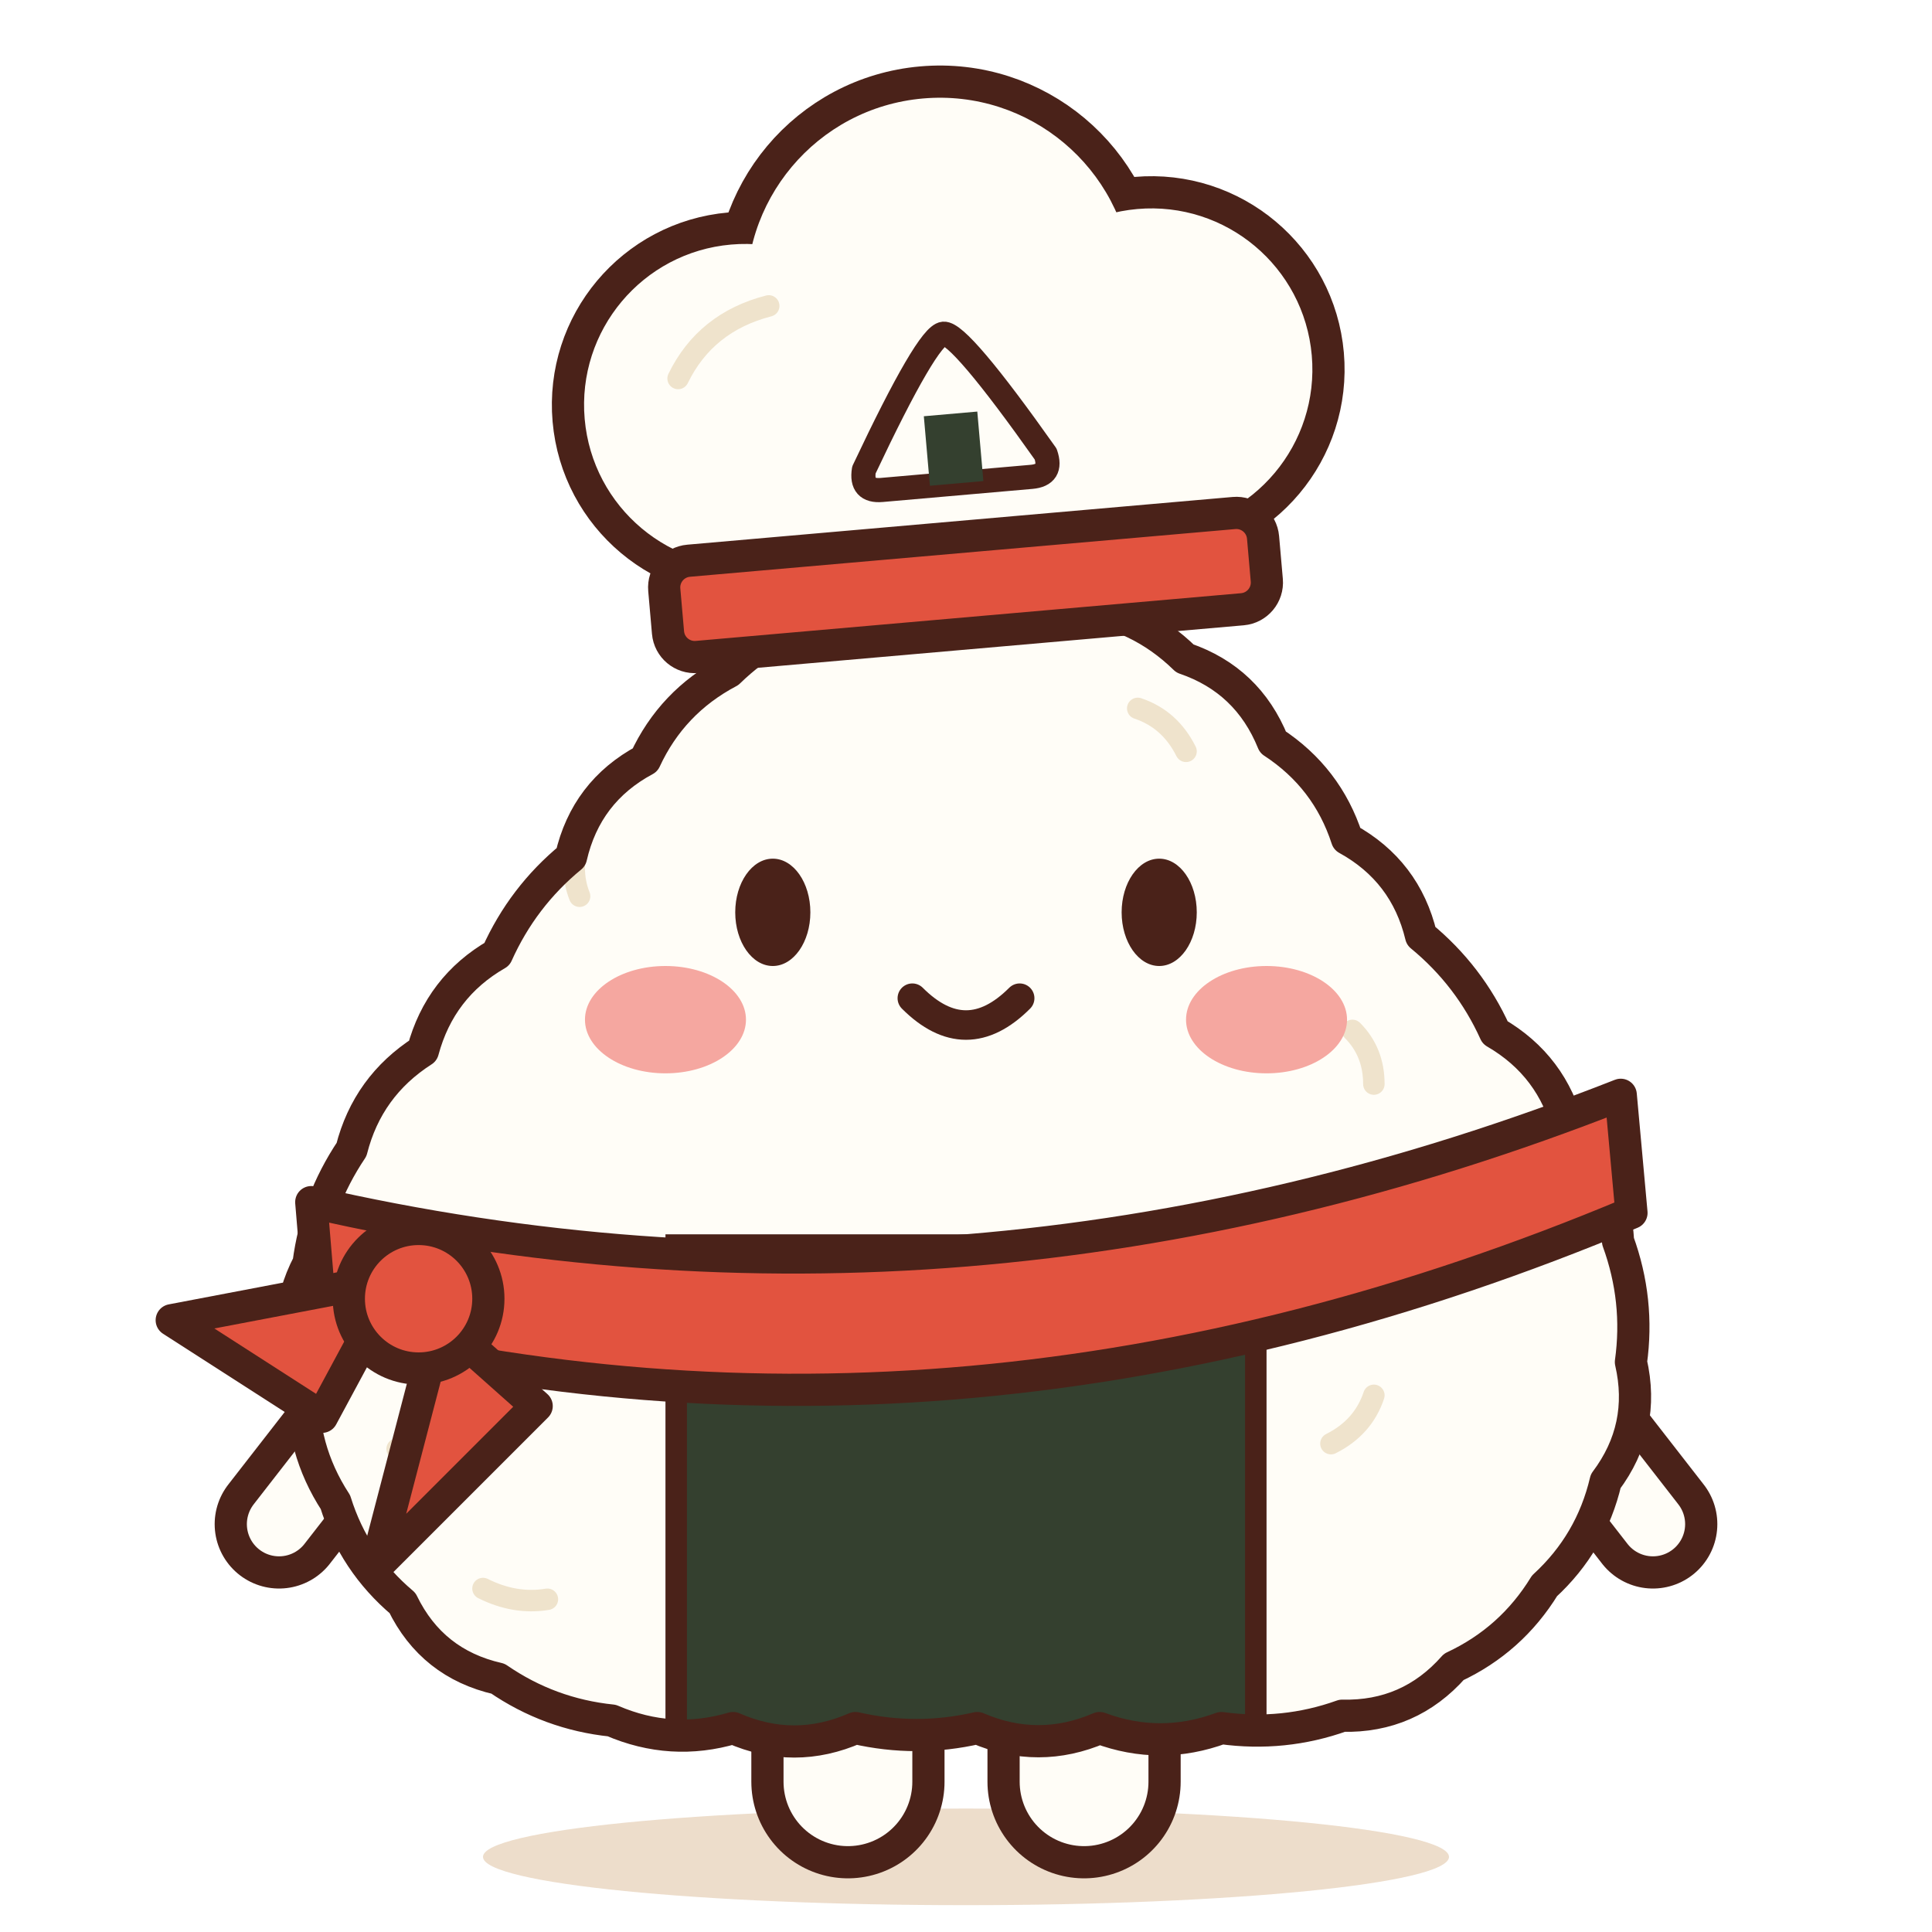
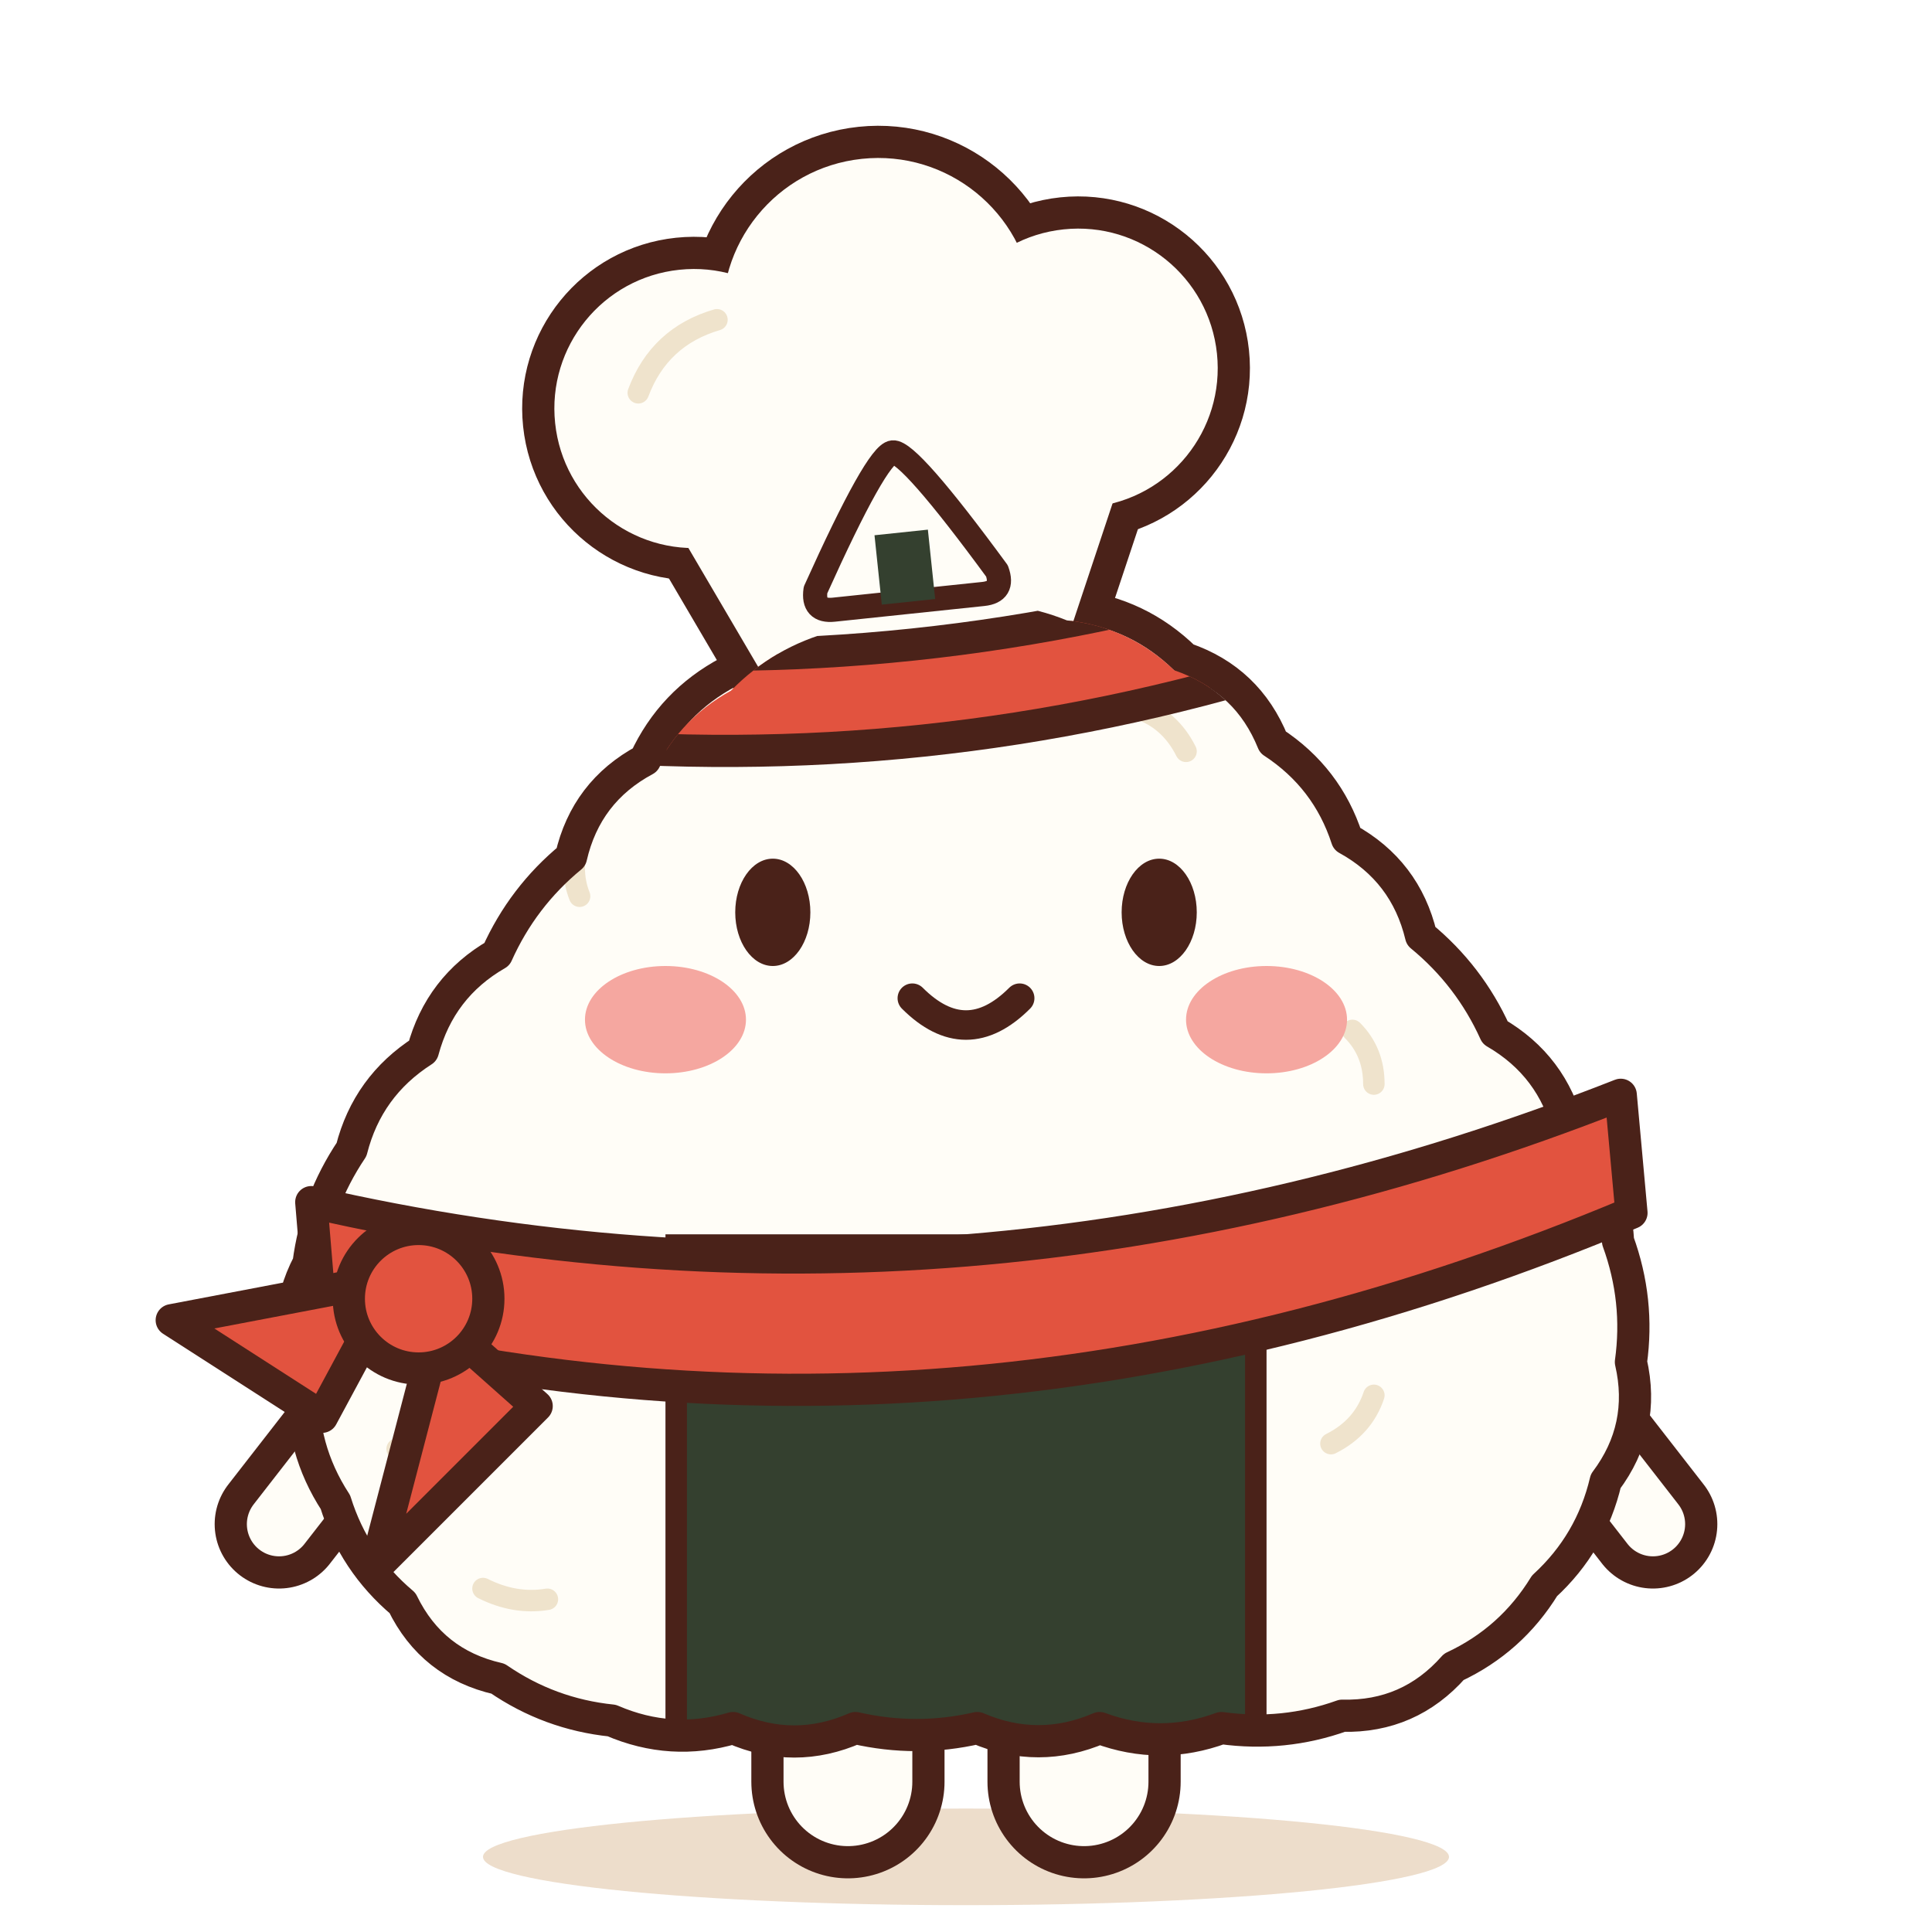
<svg xmlns="http://www.w3.org/2000/svg" viewBox="-30 0 360 360" width="360" height="360">
  <defs>
    <clipPath id="bodyClip">
      <path d="M207.2 138.3 Q217.3 144.9 221.0 156.3 Q231.9 162.3 234.8 174.4 Q243.8 181.8 248.6 192.4 Q259.3 198.6 262.3 210.6 Q270.8 219.2 271.5 231.3 Q275.5 242.3 273.9 253.8 Q276.7 266.0 269.2 276.0 Q266.5 287.5 257.8 295.5 Q251.6 305.6 240.9 310.6 Q232.6 320.0 220.1 319.7 Q209.2 323.6 197.6 322.0 Q186.2 326.2 174.9 322.0 Q163.5 326.9 152.1 322.0 Q140.8 324.6 129.4 322.0 Q118.0 327.0 106.6 322.0 Q95.1 325.4 84.0 320.6 Q72.4 319.4 62.8 312.8 Q50.5 310.0 45.0 298.7 Q36.0 291.1 32.5 279.9 Q26.0 269.9 26.5 258.0 Q21.7 246.5 27.5 235.4 Q29.0 223.9 35.5 214.2 Q38.5 202.4 48.8 195.8 Q52.0 183.9 62.6 177.8 Q67.4 167.1 76.4 159.7 Q79.2 147.5 90.2 141.6 Q95.2 130.8 105.8 125.2 Q114.2 117.0 125.6 114.2 Q135.8 106.8 147.9 110.0 Q159.5 108.4 170.3 112.9 Q182.2 114.3 190.8 122.7 Q202.5 126.7 207.2 138.3Z" />
    </clipPath>
  </defs>
  <ellipse cx="150" cy="346" rx="90" ry="9" fill="#E8D4BE" opacity="0.8" />
  <path d="M128 314 L128 332" stroke="#4A2219" stroke-width="36" stroke-linecap="round" fill="none" />
  <path d="M128 314 L128 332" stroke="#FFFDF7" stroke-width="24" stroke-linecap="round" fill="none" />
  <path d="M172 314 L172 332" stroke="#4A2219" stroke-width="36" stroke-linecap="round" fill="none" />
  <path d="M172 314 L172 332" stroke="#FFFDF7" stroke-width="24" stroke-linecap="round" fill="none" />
  <path d="M36 266 L22 284" stroke="#4A2219" stroke-width="24" stroke-linecap="round" fill="none" />
  <path d="M36 266 L22 284" stroke="#FFFDF7" stroke-width="12" stroke-linecap="round" fill="none" />
  <path d="M264 266 L278 284" stroke="#4A2219" stroke-width="24" stroke-linecap="round" fill="none" />
  <path d="M264 266 L278 284" stroke="#FFFDF7" stroke-width="12" stroke-linecap="round" fill="none" />
  <path d="M207.2 138.3 Q217.3 144.9 221.0 156.3 Q231.9 162.3 234.8 174.4 Q243.8 181.8 248.6 192.4 Q259.3 198.6 262.3 210.6 Q270.8 219.2 271.5 231.3 Q275.5 242.3 273.9 253.8 Q276.7 266.0 269.2 276.0 Q266.5 287.5 257.8 295.5 Q251.6 305.6 240.9 310.6 Q232.6 320.0 220.1 319.7 Q209.2 323.6 197.6 322.0 Q186.2 326.2 174.9 322.0 Q163.5 326.9 152.1 322.0 Q140.8 324.6 129.4 322.0 Q118.0 327.0 106.6 322.0 Q95.1 325.4 84.0 320.6 Q72.4 319.4 62.8 312.8 Q50.5 310.0 45.0 298.7 Q36.0 291.1 32.5 279.9 Q26.0 269.9 26.5 258.0 Q21.7 246.5 27.5 235.4 Q29.0 223.9 35.5 214.2 Q38.5 202.4 48.8 195.8 Q52.0 183.9 62.6 177.8 Q67.4 167.1 76.4 159.7 Q79.2 147.5 90.2 141.6 Q95.2 130.8 105.8 125.2 Q114.2 117.0 125.6 114.2 Q135.8 106.8 147.9 110.0 Q159.5 108.4 170.3 112.9 Q182.2 114.3 190.8 122.7 Q202.5 126.7 207.2 138.3Z" fill="#FFFDF7" />
  <g clip-path="url(#bodyClip)">
    <path d="M182 132 q6 2 9 8" fill="none" stroke="#EFE3CC" stroke-width="4" stroke-linecap="round" />
    <path d="M78 156 q-2 6 0 11" fill="none" stroke="#EFE3CC" stroke-width="4" stroke-linecap="round" />
    <path d="M222 192 q4 4 4 10" fill="none" stroke="#EFE3CC" stroke-width="4" stroke-linecap="round" />
    <path d="M44 270 q6 4 12 3" fill="none" stroke="#EFE3CC" stroke-width="4" stroke-linecap="round" />
    <path d="M226 260 q-2 6 -8 9" fill="none" stroke="#EFE3CC" stroke-width="4" stroke-linecap="round" />
    <path d="M60 296 q6 3 12 2" fill="none" stroke="#EFE3CC" stroke-width="4" stroke-linecap="round" />
    <rect x="96" y="232" width="108" height="114" fill="#34402F" stroke="#4A2219" stroke-width="4" />
  </g>
  <path d="M207.2 138.3 Q217.3 144.9 221.0 156.3 Q231.9 162.3 234.8 174.4 Q243.8 181.8 248.6 192.4 Q259.3 198.6 262.3 210.6 Q270.8 219.2 271.5 231.3 Q275.5 242.3 273.9 253.8 Q276.7 266.0 269.2 276.0 Q266.5 287.5 257.8 295.5 Q251.6 305.6 240.9 310.6 Q232.6 320.0 220.1 319.7 Q209.2 323.6 197.6 322.0 Q186.2 326.2 174.9 322.0 Q163.5 326.9 152.1 322.0 Q140.8 324.6 129.4 322.0 Q118.0 327.0 106.6 322.0 Q95.1 325.4 84.0 320.6 Q72.4 319.4 62.8 312.8 Q50.5 310.0 45.0 298.7 Q36.0 291.1 32.5 279.9 Q26.0 269.9 26.5 258.0 Q21.7 246.5 27.5 235.4 Q29.0 223.9 35.5 214.2 Q38.5 202.4 48.8 195.8 Q52.0 183.9 62.6 177.8 Q67.4 167.1 76.4 159.7 Q79.2 147.5 90.2 141.6 Q95.2 130.8 105.8 125.2 Q114.2 117.0 125.6 114.2 Q135.8 106.8 147.9 110.0 Q159.5 108.4 170.3 112.9 Q182.2 114.3 190.8 122.7 Q202.5 126.7 207.2 138.3Z" fill="none" stroke="#4A2219" stroke-width="6" stroke-linejoin="round" />
  <ellipse cx="94" cy="190" rx="15" ry="10" fill="#F5A7A0" />
  <ellipse cx="206" cy="190" rx="15" ry="10" fill="#F5A7A0" />
  <path d="M28 224 Q150 252 272 204 L274 226 Q150 278 30 248Z" fill="#E2533F" stroke="#4A2219" stroke-width="6" stroke-linejoin="round" />
  <path d="M44 238 L2 246 L30 264Z" fill="#E2533F" stroke="#4A2219" stroke-width="6" stroke-linejoin="round" />
  <path d="M52 246 L40 292 L70 262Z" fill="#E2533F" stroke="#4A2219" stroke-width="6" stroke-linejoin="round" />
  <circle cx="48" cy="242" r="13" fill="#E2533F" stroke="#4A2219" stroke-width="6" />
-   <g transform="rotate(-5 150 110)">
+   <defs>
+     <clipPath id="headInner">
+       <path d="M204.8 140.1 Q214.7 146.5 218.3 157.7 Q229.0 163.4 231.7 175.3 Q240.5 182.5 245.2 192.9 Q255.7 198.8 258.6 210.5 Q267.2 218.6 268.1 230.4 Q272.3 240.9 271.0 252.2 Q274.1 264.1 266.7 273.9 Q264.3 285.2 255.9 293.1 Q250.0 303.0 239.5 307.9 Q231.6 317.2 219.4 316.8 Q208.7 320.7 197.4 319.0 Q186.3 323.2 175.3 319.0 Q164.2 323.9 153.1 319.0 Q142.0 321.6 131.0 319.0 Q119.9 324.0 108.8 319.0 Q97.6 322.6 86.7 318.1 Q75.3 317.3 65.8 311.0 Q53.8 308.7 48.2 297.8 Q39.3 290.5 35.7 279.6 Q29.1 270.0 29.5 258.4 Q24.7 247.2 30.4 236.4 Q31.7 225.1 38.1 215.7 Q41.0 204.2 51.1 197.8 Q54.1 186.2 64.5 180.2 Q69.1 169.8 78.0 162.6 Q80.6 150.7 91.4 145.0 Q96.0 134.3 106.2 128.7 Q114.2 120.5 125.3 117.6 Q135.0 110.0 146.9 113.1 Q158.2 111.3 168.8 115.6 Q180.4 116.8 188.8 124.9 Q200.3 128.8 204.8 140.1Z" />
+     </clipPath>
+   </defs>
+   <g transform="translate(-8 0) rotate(-6 150 138)">
    <g fill="#4A2219" stroke="#4A2219" stroke-width="12" stroke-linejoin="round">
-       <circle cx="112" cy="72" r="30" />
-       <circle cx="150" cy="54" r="36" />
-       <circle cx="188" cy="72" r="30" />
-       <rect x="98" y="70" width="104" height="36" />
+       <circle cx="114" cy="72" r="26" />
+       <circle cx="150" cy="58" r="29" />
+       <circle cx="186" cy="72" r="26" />
+       <polygon points="100.4,76 199.6,76 176,128 124,128" />
    </g>
    <g fill="#FFFDF7">
-       <circle cx="112" cy="72" r="30" />
-       <circle cx="150" cy="54" r="36" />
-       <circle cx="188" cy="72" r="30" />
-       <rect x="98" y="70" width="104" height="36" />
+       <circle cx="114" cy="72" r="26" />
+       <circle cx="150" cy="58" r="29" />
+       <circle cx="186" cy="72" r="26" />
+       <polygon points="100.4,76 199.6,76 176,128 124,128" />
    </g>
-     <path d="M100 66 Q106 56 118 54" fill="none" stroke="#EFE3CC" stroke-width="4" stroke-linecap="round" />
-     <path d="M150 62 Q153 62 167 86 Q168 90 164 90 L136 90 Q132 90 133 86 Q147 62 150 62Z" fill="#FFFDF7" stroke="#4A2219" stroke-width="4.5" stroke-linejoin="round" />
-     <rect x="145" y="77" width="10" height="13" fill="#34402F" />
-     <rect x="94" y="100" width="112" height="18" rx="5" fill="#E2533F" stroke="#4A2219" stroke-width="6" stroke-linejoin="round" />
+     <path d="M104 68 Q109 58 120 56" fill="none" stroke="#EFE3CC" stroke-width="4" stroke-linecap="round" />
+     <path d="M150 84 Q153 84 167 108 Q168 112 164 112 L136 112 Q132 112 133 108 Q147 84 150 84Z" fill="#FFFDF7" stroke="#4A2219" stroke-width="4.5" stroke-linejoin="round" />
+     <rect x="145" y="99" width="10" height="13" fill="#34402F" />
+   </g>
+   <g clip-path="url(#headInner)">
+     <g transform="translate(-8 0) rotate(-6 150 138)">
+       <path d="M80 131 Q150 145 220 131 L220 113 Q150 127 80 113Z" fill="#E2533F" stroke="#4A2219" stroke-width="6" stroke-linejoin="round" />
+     </g>
  </g>
  <ellipse cx="114" cy="170" rx="7" ry="10" fill="#4A2219" />
  <ellipse cx="186" cy="170" rx="7" ry="10" fill="#4A2219" />
  <path d="M140 186 Q150 196 160 186" fill="none" stroke="#4A2219" stroke-width="5.5" stroke-linecap="round" />
</svg>
